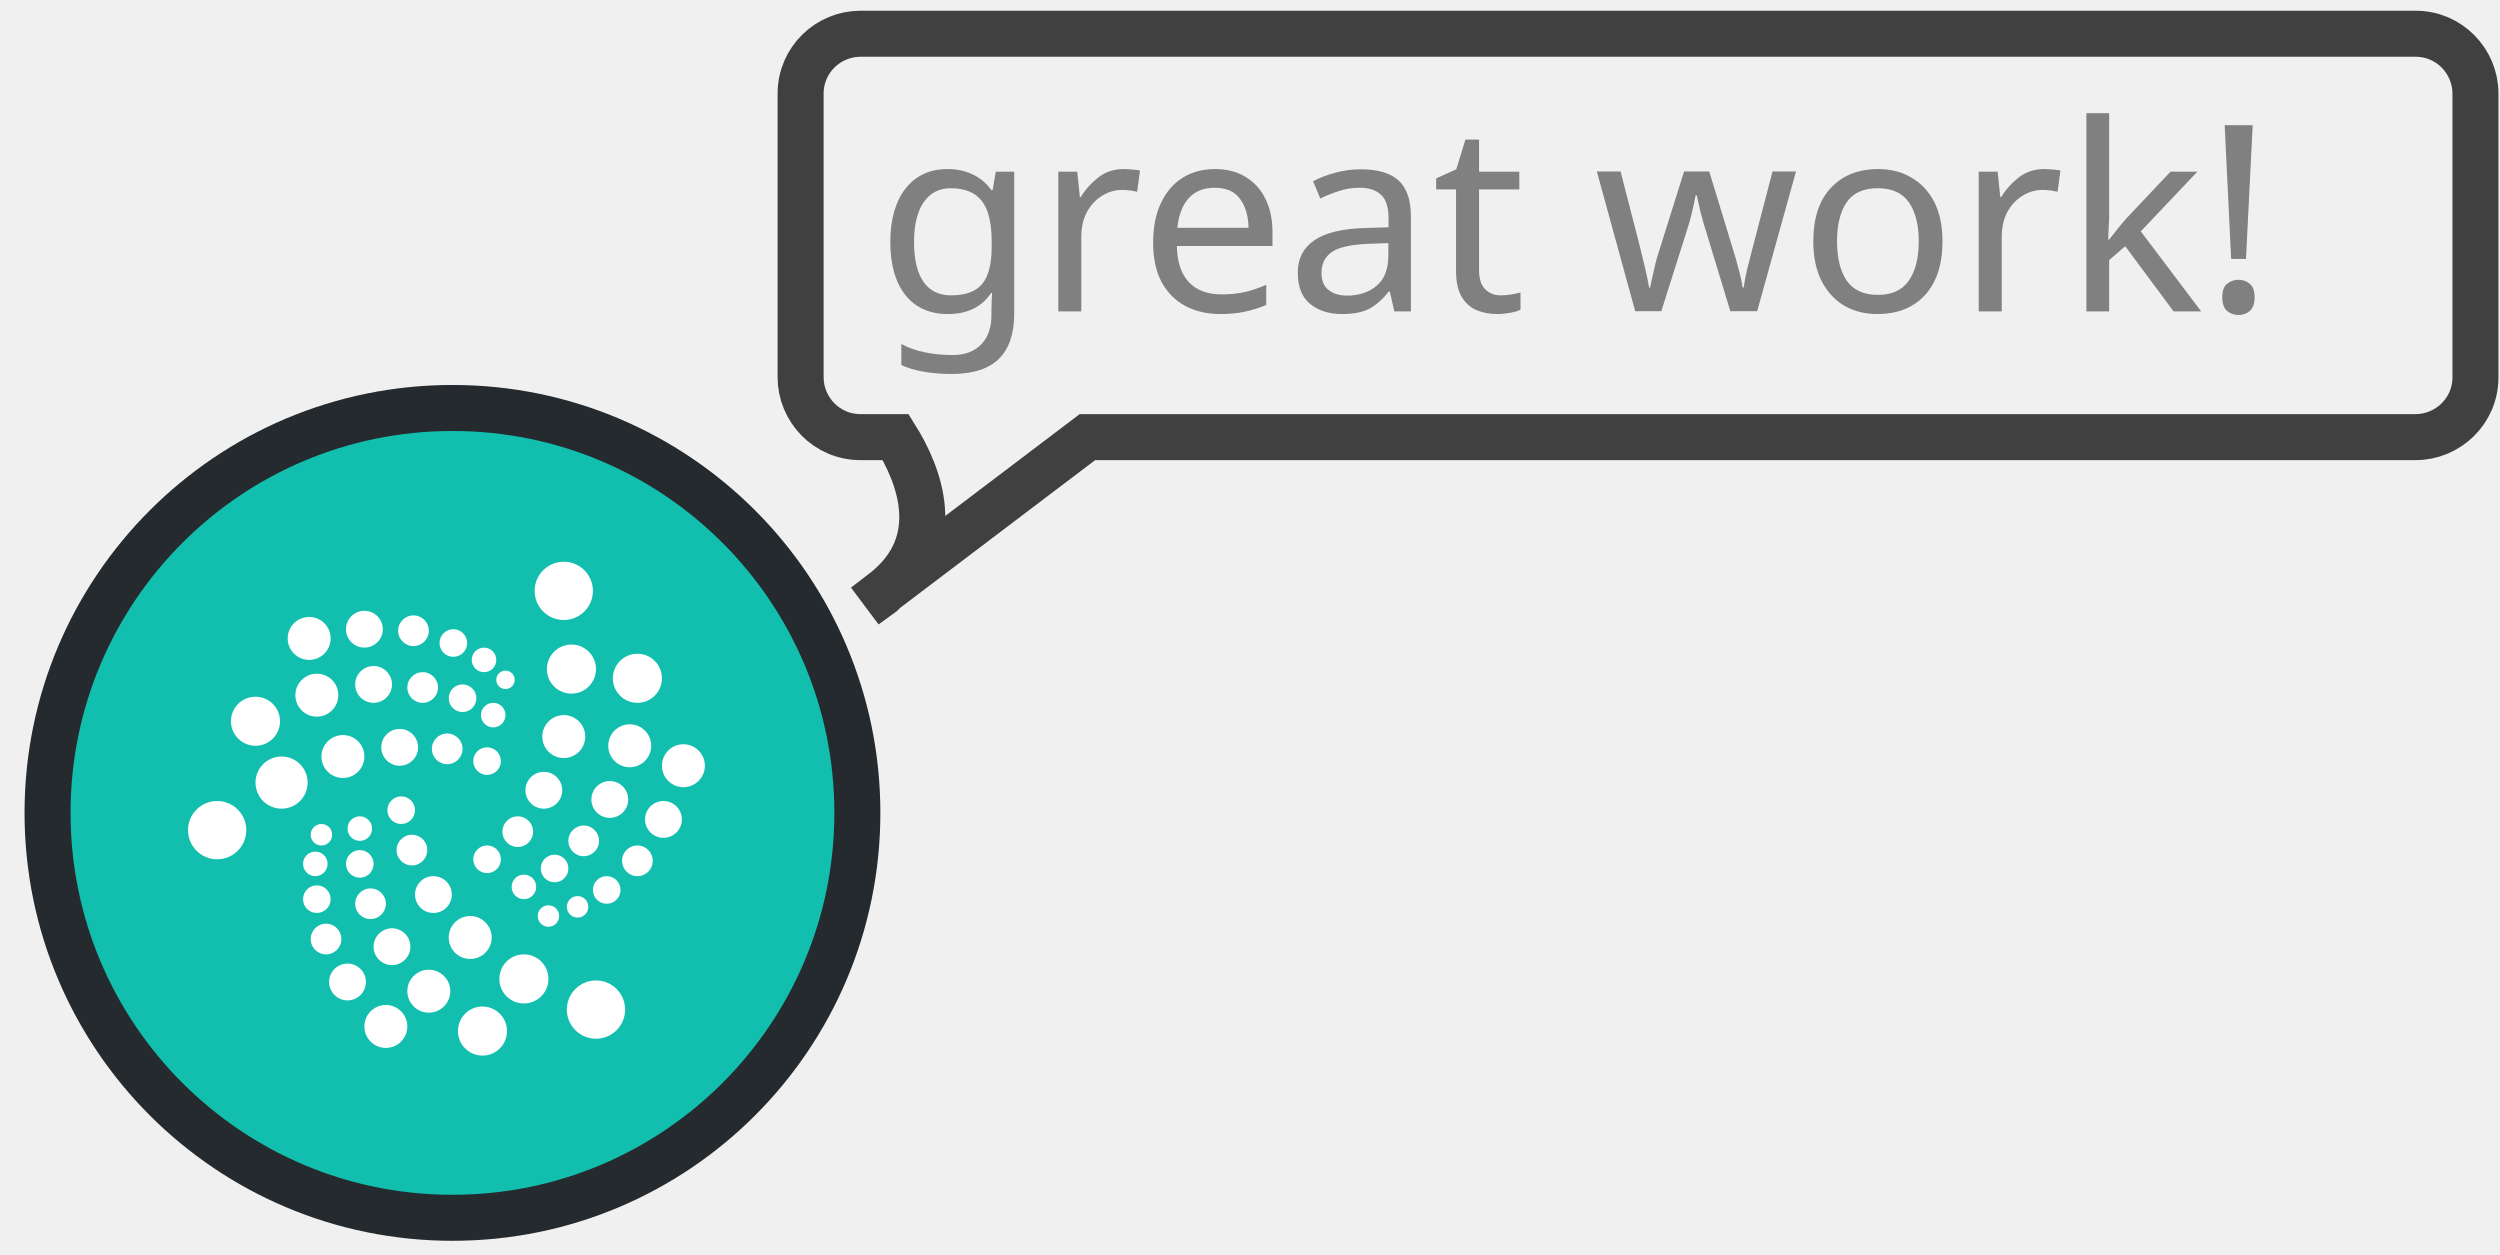
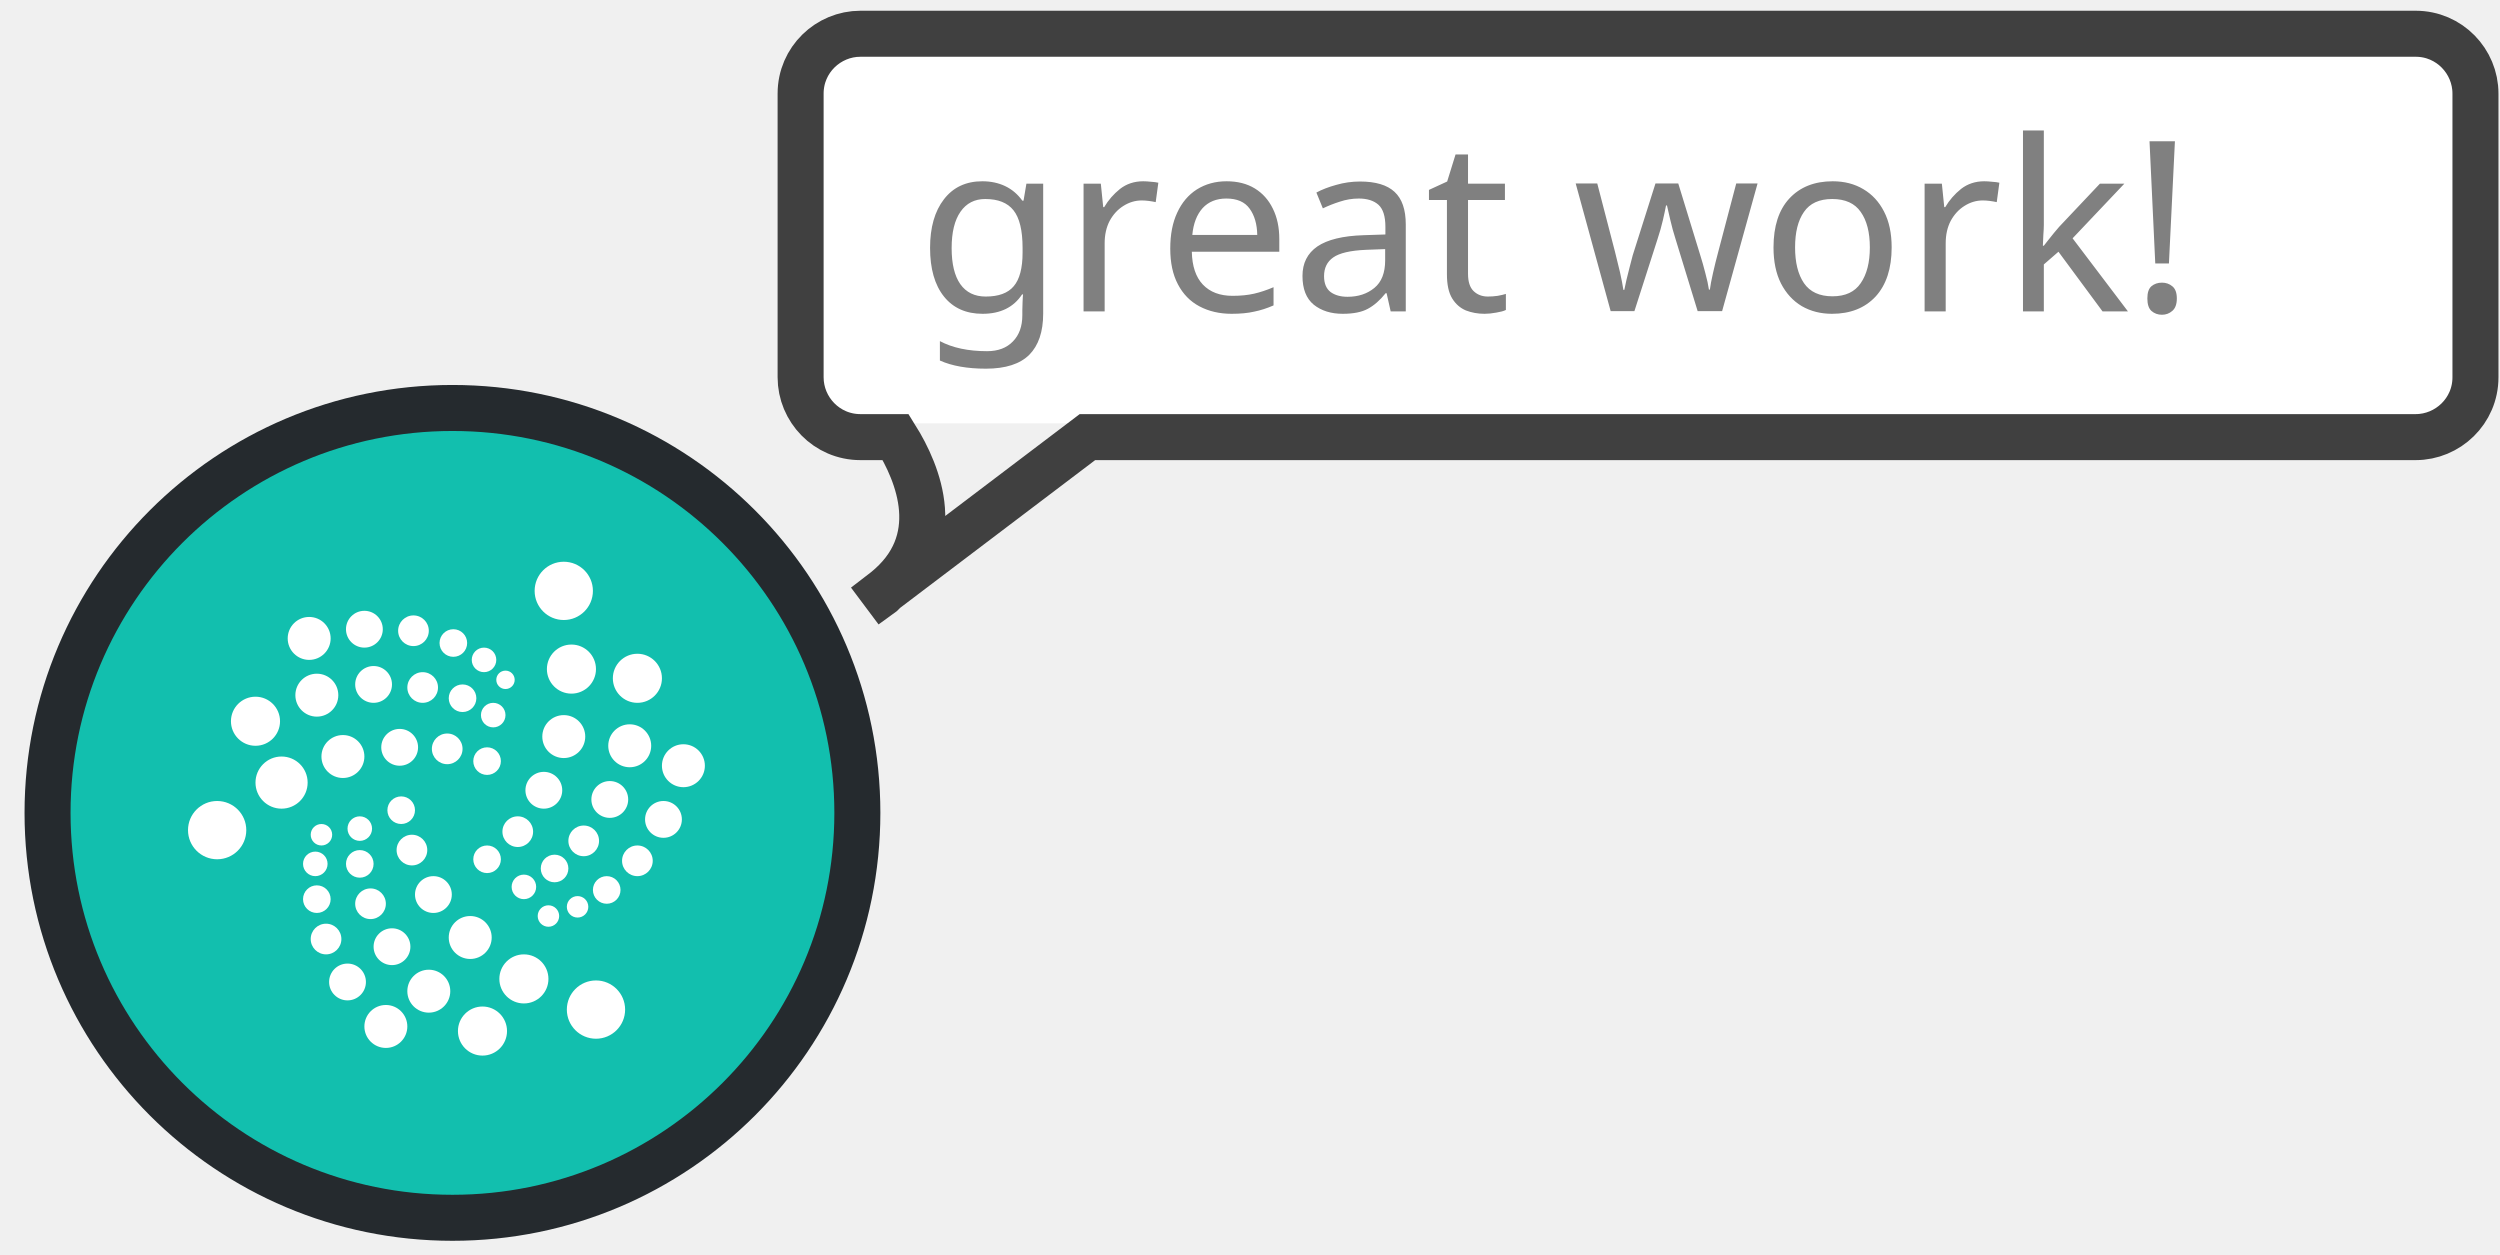
<svg xmlns="http://www.w3.org/2000/svg" version="1.1" id="Layer_1" x="0px" y="0px" viewBox="0 0 163 81.8" style="enable-background:new 0 0 163 81.8;" xml:space="preserve">
  <style type="text/css">
- 	.st0{fill:#12BFAE;stroke:#252A2E;stroke-width:3;}
- 	.st1{fill:#FFFFFF;}
+ 	.st0{fill:#FFFFFF;}
+ 	.st1{fill:#12BFAE;stroke:#252A2E;stroke-width:3;}
	.st2{fill:#808080;}
	.st3{font-family:'Montserrat-SemiBold';}
- 	.st4{font-size:17px;}
+ 	.st4{font-size:15.534px;}
	.st5{fill:none;stroke:#404040;stroke-width:3;}
</style>
-   <circle class="st0" cx="29.5" cy="53" r="26.4" />
+   <rect x="52.9" y="3.7" class="st0" width="107.1" height="23.9" />
+   <circle class="st1" cx="29.5" cy="53" r="26.4" />
  <g transform="translate(9.158 10.025)">
-     <circle class="st1" cx="27.6" cy="28.5" r="1.9" />
-     <circle class="st1" cx="28.1" cy="33.6" r="1.6" />
-     <circle class="st1" cx="32.4" cy="34.2" r="1.6" />
-     <circle class="st1" cx="31.9" cy="38.6" r="1.4" />
-     <circle class="st1" cx="35.4" cy="39.9" r="1.4" />
-     <circle class="st1" cx="27.6" cy="38" r="1.4" />
-     <circle class="st1" cx="26.3" cy="41.5" r="1.2" />
-     <circle class="st1" cx="30.6" cy="42.1" r="1.2" />
-     <circle class="st1" cx="34.1" cy="43.4" r="1.2" />
-     <circle class="st1" cx="32.4" cy="46.1" r="1" />
-     <circle class="st1" cx="28.9" cy="44.8" r="1" />
-     <circle class="st1" cx="24.6" cy="44.2" r="1" />
-     <circle class="st1" cx="27" cy="46.6" r="0.9" />
-     <circle class="st1" cx="30.4" cy="48" r="0.9" />
-     <circle class="st1" cx="28.5" cy="49.1" r="0.7" />
-     <circle class="st1" cx="26.6" cy="49.7" r="0.7" />
-     <circle class="st1" cx="25" cy="47.8" r="0.8" />
-     <circle class="st1" cx="22.6" cy="46" r="0.9" />
-     <circle class="st1" cx="29.7" cy="55.8" r="1.9" />
-     <circle class="st1" cx="25" cy="53.8" r="1.6" />
-     <circle class="st1" cx="22.3" cy="57.2" r="1.6" />
-     <circle class="st1" cx="21.5" cy="51.1" r="1.4" />
-     <circle class="st1" cx="18.8" cy="54.6" r="1.4" />
-     <circle class="st1" cx="16" cy="56.9" r="1.4" />
-     <circle class="st1" cx="13.5" cy="54" r="1.2" />
-     <circle class="st1" cx="16.4" cy="51.7" r="1.2" />
-     <circle class="st1" cx="19.1" cy="48.3" r="1.2" />
-     <circle class="st1" cx="15" cy="48.9" r="1" />
-     <circle class="st1" cx="12.1" cy="51.2" r="1" />
-     <circle class="st1" cx="11.5" cy="48.6" r="0.9" />
-     <circle class="st1" cx="11.4" cy="46.3" r="0.8" />
-     <circle class="st1" cx="11.8" cy="44.4" r="0.7" />
-     <circle class="st1" cx="14.3" cy="44" r="0.8" />
-     <circle class="st1" cx="17" cy="42.8" r="0.9" />
-     <circle class="st1" cx="17.7" cy="45.4" r="1" />
-     <circle class="st1" cx="14.3" cy="46.3" r="0.9" />
-     <circle class="st1" cx="5" cy="44.1" r="1.9" />
-     <circle class="st1" cx="9.2" cy="41" r="1.7" />
-     <circle class="st1" cx="7.5" cy="37" r="1.6" />
-     <circle class="st1" cx="11.5" cy="35.3" r="1.4" />
-     <circle class="st1" cx="13.2" cy="39.3" r="1.4" />
-     <circle class="st1" cx="16.9" cy="38.7" r="1.2" />
-     <circle class="st1" cx="20" cy="38.8" r="1" />
-     <circle class="st1" cx="22.6" cy="39.6" r="0.9" />
-     <circle class="st1" cx="23" cy="36.6" r="0.8" />
-     <circle class="st1" cx="21" cy="35.5" r="0.9" />
-     <circle class="st1" cx="18.4" cy="34.8" r="1" />
-     <circle class="st1" cx="15.2" cy="34.6" r="1.2" />
-     <circle class="st1" cx="11" cy="31.6" r="1.4" />
-     <circle class="st1" cx="14.6" cy="31" r="1.2" />
-     <circle class="st1" cx="17.8" cy="31.1" r="1" />
-     <circle class="st1" cx="20.4" cy="31.9" r="0.9" />
-     <circle class="st1" cx="22.4" cy="33" r="0.8" />
-     <circle class="st1" cx="23.8" cy="34.3" r="0.6" />
+     <circle class="st0" cx="27.6" cy="28.5" r="1.9" />
+     <circle class="st0" cx="28.1" cy="33.6" r="1.6" />
+     <circle class="st0" cx="32.4" cy="34.2" r="1.6" />
+     <circle class="st0" cx="31.9" cy="38.6" r="1.4" />
+     <circle class="st0" cx="35.4" cy="39.9" r="1.4" />
+     <circle class="st0" cx="27.6" cy="38" r="1.4" />
+     <circle class="st0" cx="26.3" cy="41.5" r="1.2" />
+     <circle class="st0" cx="30.6" cy="42.1" r="1.2" />
+     <circle class="st0" cx="34.1" cy="43.4" r="1.2" />
+     <circle class="st0" cx="32.4" cy="46.1" r="1" />
+     <circle class="st0" cx="28.9" cy="44.8" r="1" />
+     <circle class="st0" cx="24.6" cy="44.2" r="1" />
+     <circle class="st0" cx="27" cy="46.6" r="0.9" />
+     <circle class="st0" cx="30.4" cy="48" r="0.9" />
+     <circle class="st0" cx="28.5" cy="49.1" r="0.7" />
+     <circle class="st0" cx="26.6" cy="49.7" r="0.7" />
+     <circle class="st0" cx="25" cy="47.8" r="0.8" />
+     <circle class="st0" cx="22.6" cy="46" r="0.9" />
+     <circle class="st0" cx="29.7" cy="55.8" r="1.9" />
+     <circle class="st0" cx="25" cy="53.8" r="1.6" />
+     <circle class="st0" cx="22.3" cy="57.2" r="1.6" />
+     <circle class="st0" cx="21.5" cy="51.1" r="1.4" />
+     <circle class="st0" cx="18.8" cy="54.6" r="1.4" />
+     <circle class="st0" cx="16" cy="56.9" r="1.4" />
+     <circle class="st0" cx="13.5" cy="54" r="1.2" />
+     <circle class="st0" cx="16.4" cy="51.7" r="1.2" />
+     <circle class="st0" cx="19.1" cy="48.3" r="1.2" />
+     <circle class="st0" cx="15" cy="48.9" r="1" />
+     <circle class="st0" cx="12.1" cy="51.2" r="1" />
+     <circle class="st0" cx="11.5" cy="48.6" r="0.9" />
+     <circle class="st0" cx="11.4" cy="46.3" r="0.8" />
+     <circle class="st0" cx="11.8" cy="44.4" r="0.7" />
+     <circle class="st0" cx="14.3" cy="44" r="0.8" />
+     <circle class="st0" cx="17" cy="42.8" r="0.9" />
+     <circle class="st0" cx="17.7" cy="45.4" r="1" />
+     <circle class="st0" cx="14.3" cy="46.3" r="0.9" />
+     <circle class="st0" cx="5" cy="44.1" r="1.9" />
+     <circle class="st0" cx="9.2" cy="41" r="1.7" />
+     <circle class="st0" cx="7.5" cy="37" r="1.6" />
+     <circle class="st0" cx="11.5" cy="35.3" r="1.4" />
+     <circle class="st0" cx="13.2" cy="39.3" r="1.4" />
+     <circle class="st0" cx="16.9" cy="38.7" r="1.2" />
+     <circle class="st0" cx="20" cy="38.8" r="1" />
+     <circle class="st0" cx="22.6" cy="39.6" r="0.9" />
+     <circle class="st0" cx="23" cy="36.6" r="0.8" />
+     <circle class="st0" cx="21" cy="35.5" r="0.9" />
+     <circle class="st0" cx="18.4" cy="34.8" r="1" />
+     <circle class="st0" cx="15.2" cy="34.6" r="1.2" />
+     <circle class="st0" cx="11" cy="31.6" r="1.4" />
+     <circle class="st0" cx="14.6" cy="31" r="1.2" />
+     <circle class="st0" cx="17.8" cy="31.1" r="1" />
+     <circle class="st0" cx="20.4" cy="31.9" r="0.9" />
+     <circle class="st0" cx="22.4" cy="33" r="0.8" />
+     <circle class="st0" cx="23.8" cy="34.3" r="0.6" />
  </g>
-   <text transform="matrix(1 0 0 1 57.1104 20.3038)" class="st2 st3 st4">great work!</text>
+   <text transform="matrix(1 0 0 1 59.7812 20.3035)" class="st2 st3 st4">great work!</text>
  <g>
    <g id="Layer_2_2_">
      <g id="Layer_1-2_1_">
        <path class="st5" d="M57.7,38.5l-0.2,0.2l-1.1,0.8L57.7,38.5z M58.4,28.5h-2.3c-2.2,0-3.9-1.8-3.9-3.9V6.1c0-2.2,1.8-3.9,3.9-3.9     h101.4c2.2,0,3.9,1.8,3.9,3.9v18.5c0,2.2-1.8,3.9-3.9,3.9H70.9l-13.2,10C61.7,35.3,59.9,30.9,58.4,28.5L58.4,28.5z" />
      </g>
    </g>
  </g>
</svg>
